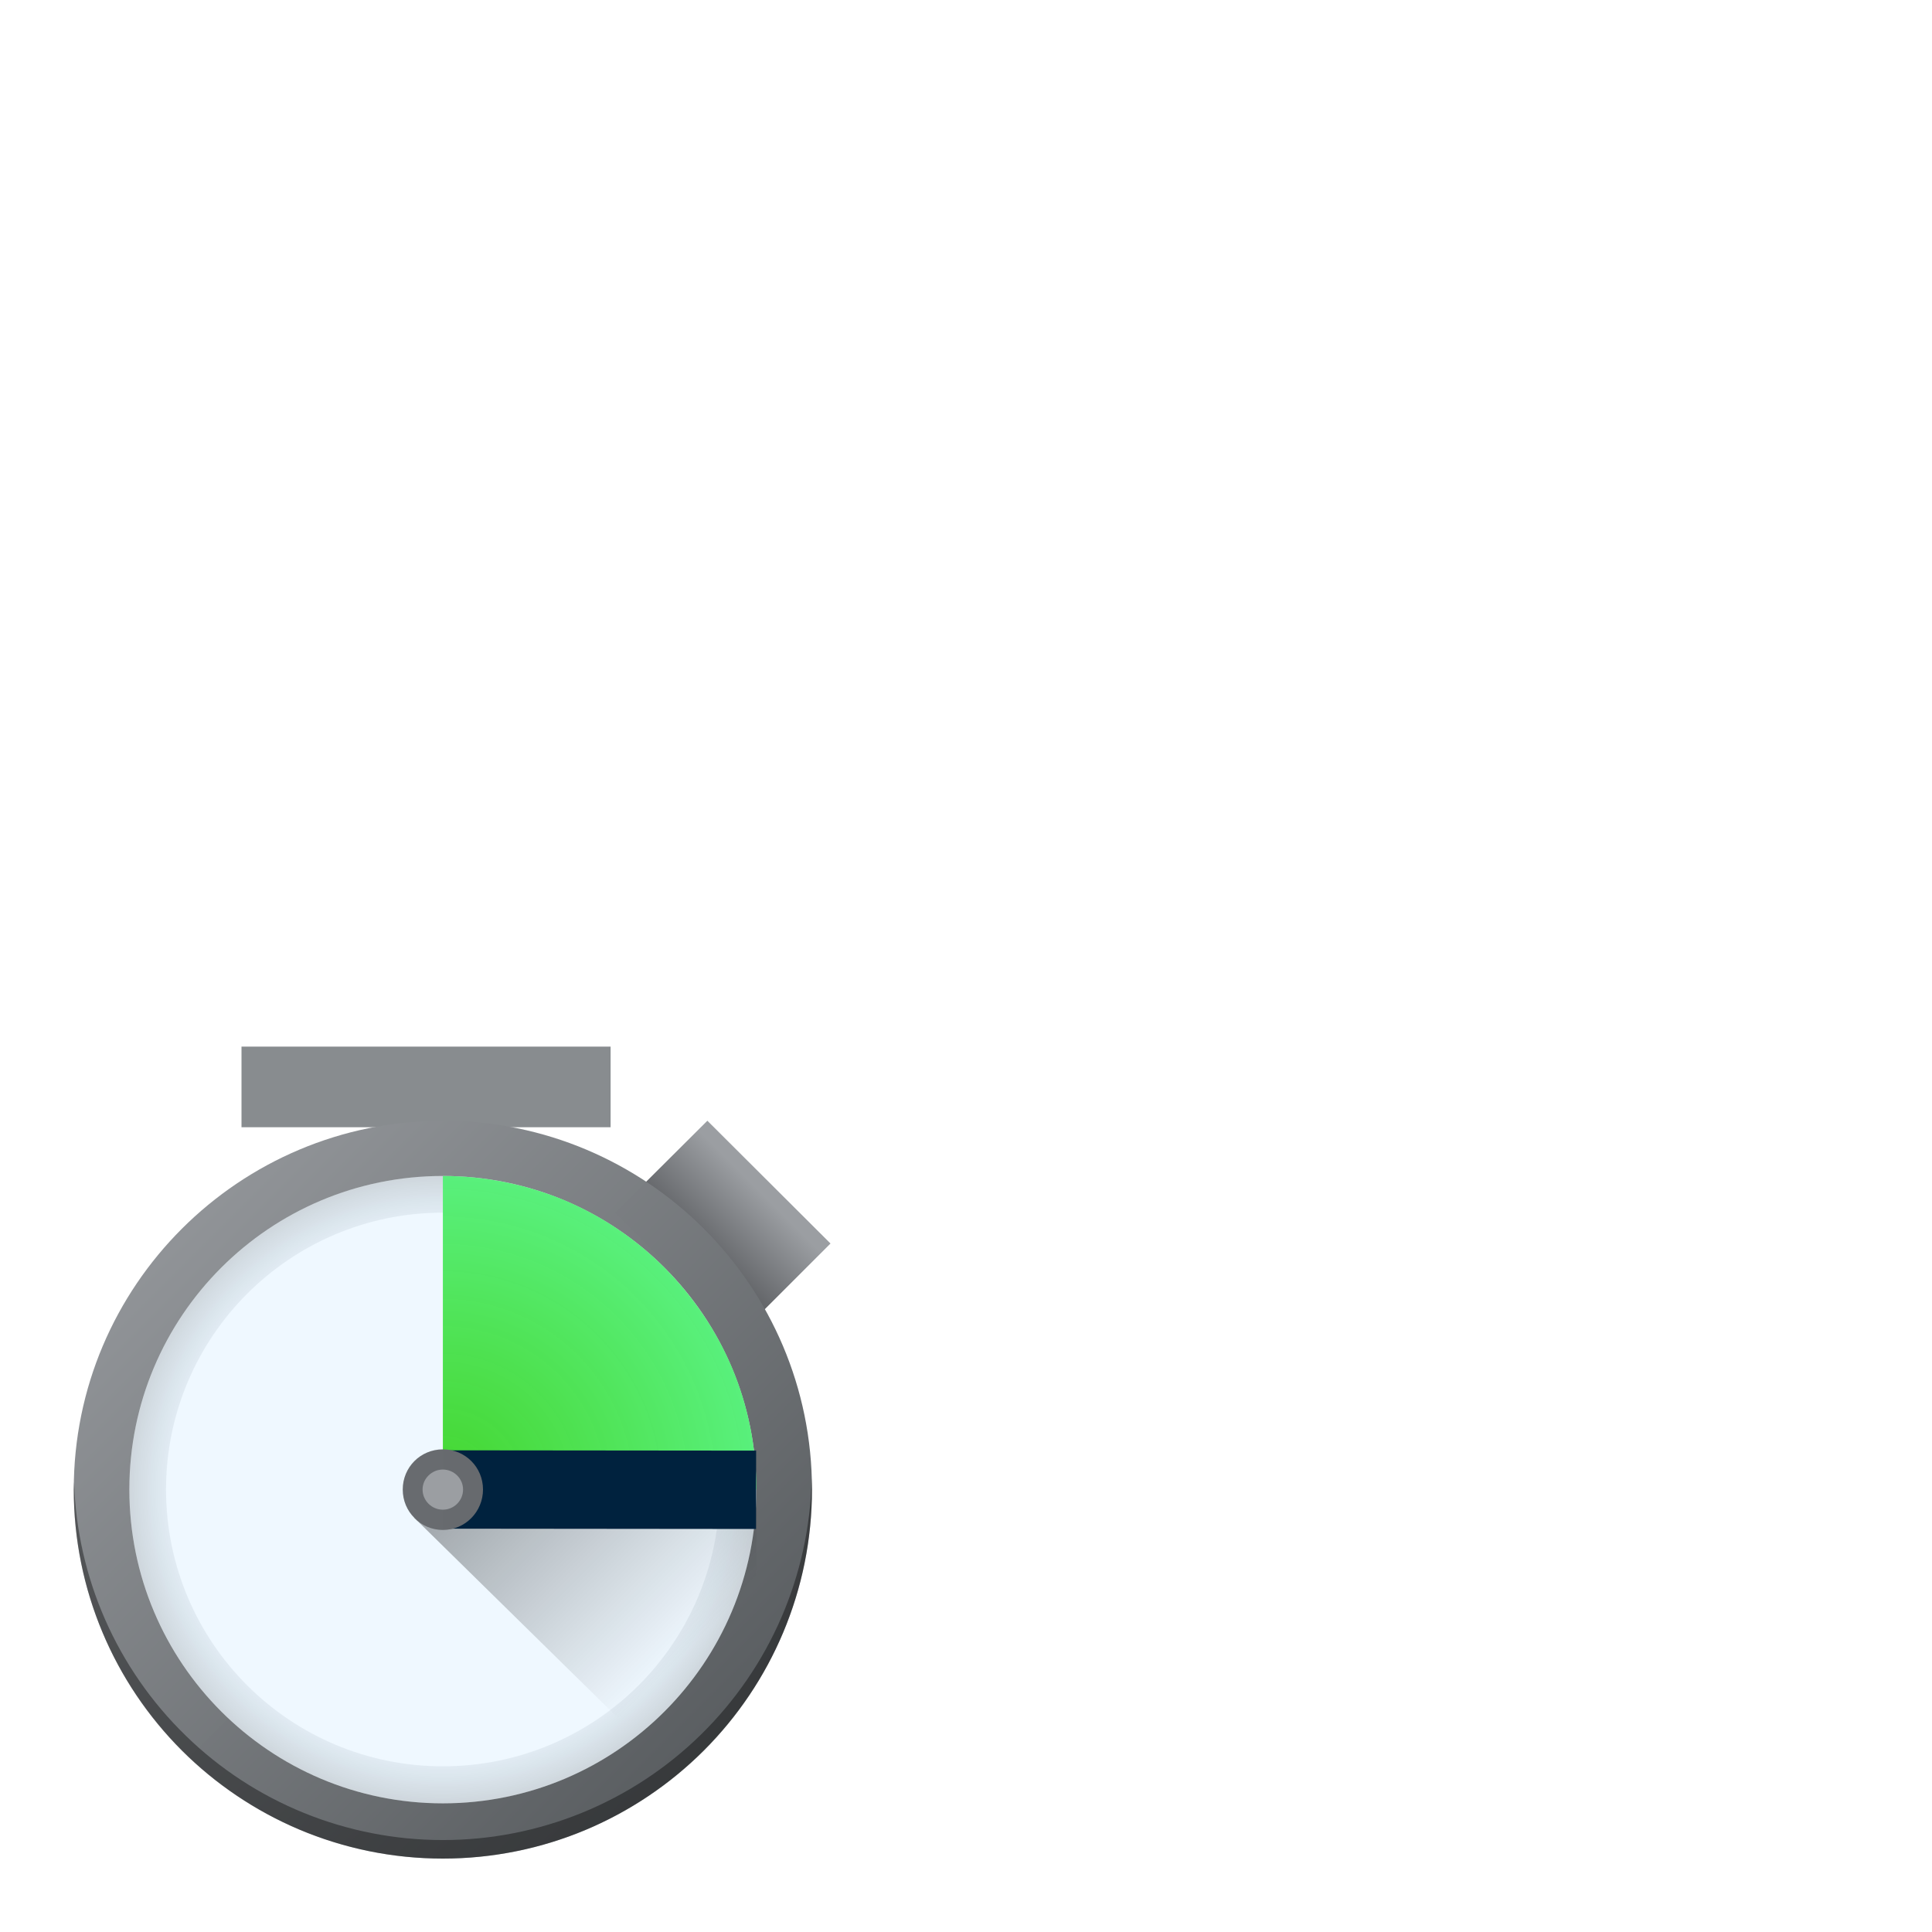
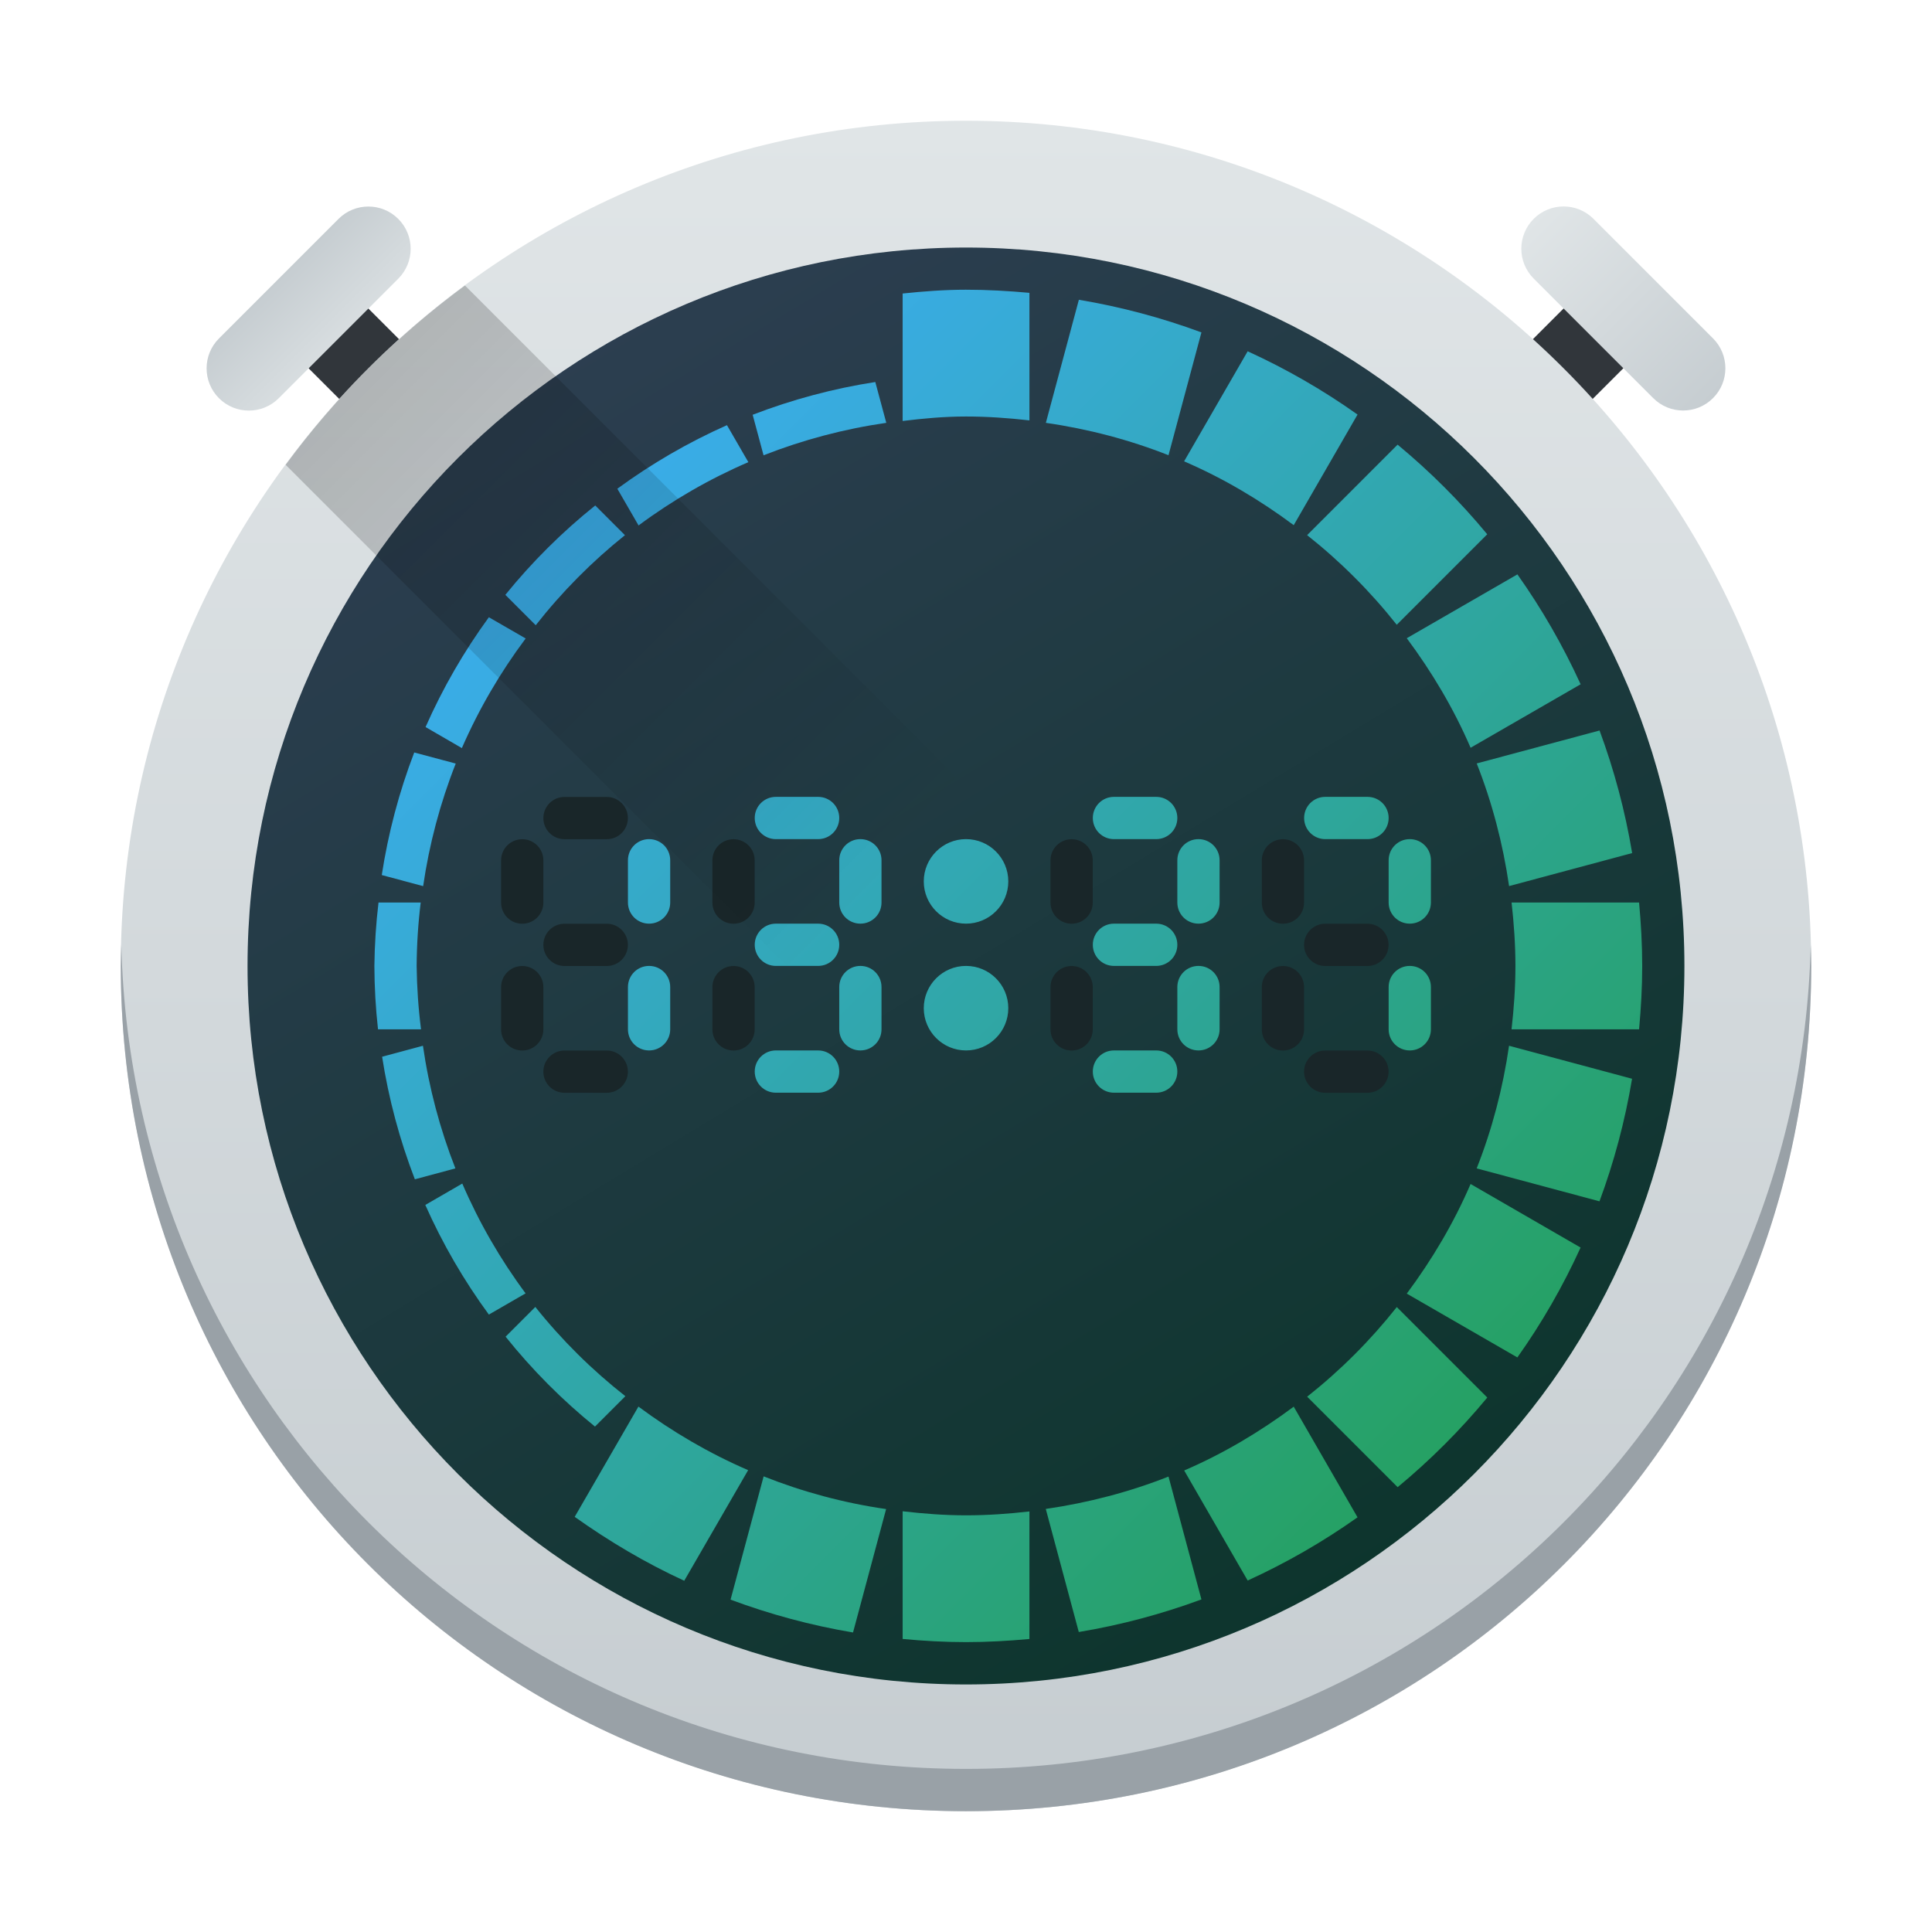
- <svg xmlns="http://www.w3.org/2000/svg" width="22px" height="22px" viewBox="0 0 22 22" version="1.1">
-   <defs>
-     <linearGradient id="linear0" gradientUnits="userSpaceOnUse" x1="210.198" y1="194.857" x2="210.198" y2="197.102" gradientTransform="matrix(0.661782,0.661782,-0.661782,0.661782,-1.500303,-254.4948)">
-       <stop offset="0" style="stop-color:rgb(60.784%,61.961%,63.529%);stop-opacity:1;" />
-       <stop offset="1" style="stop-color:rgb(10.196%,10.588%,11.765%);stop-opacity:1;" />
+ <svg xmlns="http://www.w3.org/2000/svg" xmlns:xlink="http://www.w3.org/1999/xlink" height="48" viewBox="0 0 48 48" width="48" version="1.1" id="svg49">
+   <defs id="defs53">
+     <linearGradient xlink:href="#linearGradient4303" id="linearGradient4982" y1="500.798" y2="503.798" x2="0" gradientUnits="userSpaceOnUse" />
+     <linearGradient id="linearGradient4303">
+       <stop style="stop-color:#c6cdd1" id="stop17" />
+       <stop offset="1" style="stop-color:#e0e5e7" id="stop19-6" />
    </linearGradient>
-     <linearGradient id="linear1" gradientUnits="userSpaceOnUse" x1="11.642" y1="11.642" x2="1.058" y2="1.058" gradientTransform="matrix(0.79414,0,0,0.79414,0,11.91931)">
-       <stop offset="0" style="stop-color:rgb(30.98%,32.549%,33.725%);stop-opacity:1;" />
-       <stop offset="1" style="stop-color:rgb(60.784%,61.961%,63.529%);stop-opacity:0.996;" />
+     <linearGradient xlink:href="#linearGradient4303" id="linearGradient4990" x1="411.571" x2="405.571" gradientUnits="userSpaceOnUse" />
+     <linearGradient xlink:href="#linearGradient4303" id="linearGradient4174-5" y1="543.798" y2="503.798" x2="0" gradientUnits="userSpaceOnUse" gradientTransform="translate(-817.1428)" />
+     <linearGradient xlink:href="#linearGradient4909" id="linearGradient4915" y1="509.548" x1="-398.634" y2="539.173" x2="-416.571" gradientUnits="userSpaceOnUse" />
+     <linearGradient id="linearGradient4909">
+       <stop style="stop-color:#2c3e50" id="stop12-3" />
+       <stop offset="1" style="stop-color:#0d352d" id="stop14-1" />
    </linearGradient>
-     <radialGradient id="radial0" gradientUnits="userSpaceOnUse" cx="24" cy="24" fx="24" fy="24" r="17" gradientTransform="matrix(0.210116,0,0,0.210116,0,11.91931)">
-       <stop offset="0" style="stop-color:rgb(0%,22.745%,40.784%);stop-opacity:0.005;" />
-       <stop offset="0.882" style="stop-color:rgb(0%,11.373%,20.392%);stop-opacity:0.059;" />
-       <stop offset="1" style="stop-color:rgb(0%,0%,0%);stop-opacity:0.136;" />
-     </radialGradient>
-     <linearGradient id="linear2" gradientUnits="userSpaceOnUse" x1="19" y1="19" x2="31" y2="31" gradientTransform="matrix(0.210116,0,0,0.210116,0.840465,12.75977)">
-       <stop offset="0" style="stop-color:rgb(0%,0%,0%);stop-opacity:0.367;" />
-       <stop offset="1" style="stop-color:rgb(0%,0%,0%);stop-opacity:0;" />
+     <linearGradient xlink:href="#linearGradient4918" id="linearGradient4924" y1="12.42" x1="9.268" y2="38.819" x2="35.667" gradientUnits="userSpaceOnUse" />
+     <linearGradient id="linearGradient4918">
+       <stop style="stop-color:#3daefd" id="stop7-7" />
+       <stop offset="1" style="stop-color:#24a058" id="stop9-5" />
    </linearGradient>
-     <radialGradient id="radial1" gradientUnits="userSpaceOnUse" cx="0" cy="0" fx="0" fy="0" r="1" gradientTransform="matrix(3.571974,0,0,3.571974,5.042787,16.96205)">
-       <stop offset="0" style="stop-color:rgb(23.922%,83.137%,14.51%);stop-opacity:0.955;" />
-       <stop offset="1" style="stop-color:rgb(34.902%,94.118%,48.627%);stop-opacity:1;" />
-     </radialGradient>
+     <linearGradient xlink:href="#linearGradient5032" id="linearGradient5038" y1="10" x1="10" y2="22" x2="22" gradientUnits="userSpaceOnUse" />
+     <linearGradient id="linearGradient5032">
+       <stop id="stop2-9" />
+       <stop offset="1" style="stop-opacity:0" id="stop4-6" />
+     </linearGradient>
  </defs>
-   <g id="surface115">
-     <path style=" stroke:none;fill-rule:nonzero;fill:url(#linear0);" d="M 8.055 12.762 L 9.457 14.16 L 8.406 15.211 L 7.004 13.809 Z M 8.055 12.762 " />
-     <path style=" stroke:none;fill-rule:nonzero;fill:rgb(53.333%,54.902%,56.078%);fill-opacity:0.996;" d="M 2.75 11.918 L 6.953 11.918 L 6.953 12.836 L 2.75 12.836 Z M 2.75 11.918 " />
-     <path style=" stroke:none;fill-rule:nonzero;fill:url(#linear1);" d="M 5.043 21.164 C 7.363 21.164 9.246 19.281 9.246 16.961 C 9.246 14.641 7.363 12.762 5.043 12.762 C 2.723 12.762 0.84 14.641 0.84 16.961 C 0.84 19.281 2.723 21.164 5.043 21.164 Z M 5.043 21.164 " />
-     <path style=" stroke:none;fill-rule:nonzero;fill:rgb(93.725%,97.255%,100%);fill-opacity:1;" d="M 5.043 20.535 C 7.016 20.535 8.613 18.934 8.613 16.961 C 8.613 14.988 7.016 13.391 5.043 13.391 C 3.07 13.391 1.473 14.988 1.473 16.961 C 1.473 18.934 3.07 20.535 5.043 20.535 Z M 5.043 20.535 " />
-     <path style=" stroke:none;fill-rule:nonzero;fill:url(#radial0);" d="M 5.043 13.391 C 3.07 13.391 1.473 14.988 1.473 16.961 C 1.473 18.934 3.07 20.535 5.043 20.535 C 7.016 20.535 8.613 18.934 8.613 16.961 C 8.613 14.988 7.016 13.391 5.043 13.391 Z M 5.043 13.809 C 6.785 13.809 8.195 15.223 8.195 16.961 C 8.195 18.703 6.785 20.113 5.043 20.113 C 3.301 20.113 1.891 18.703 1.891 16.961 C 1.891 15.223 3.301 13.809 5.043 13.809 Z M 5.043 13.809 " />
-     <path style=" stroke:none;fill-rule:nonzero;fill:rgb(0%,0%,0%);fill-opacity:0.389;" d="M 9.242 16.84 C 9.219 17.938 8.766 18.984 7.98 19.754 C 7.195 20.523 6.141 20.953 5.043 20.953 C 3.949 20.953 2.898 20.527 2.117 19.766 C 1.332 19.004 0.875 17.965 0.844 16.875 C 0.844 16.902 0.84 16.934 0.84 16.961 C 0.84 17.516 0.949 18.059 1.16 18.57 C 1.371 19.082 1.68 19.543 2.07 19.934 C 2.461 20.324 2.926 20.633 3.434 20.844 C 3.945 21.055 4.492 21.164 5.043 21.164 C 5.594 21.164 6.141 21.055 6.652 20.844 C 7.16 20.633 7.625 20.324 8.016 19.934 C 8.406 19.543 8.715 19.082 8.926 18.57 C 9.137 18.059 9.246 17.516 9.246 16.961 C 9.246 16.922 9.242 16.879 9.242 16.84 Z M 9.242 16.84 " />
-     <path style=" stroke:none;fill-rule:nonzero;fill:url(#linear2);" d="M 8.613 18.434 L 8.613 16.754 L 4.777 17.223 L 4.719 17.285 L 7.562 20.078 Z M 8.613 18.434 " />
-     <path style=" stroke:none;fill-rule:nonzero;fill:url(#radial1);" d="M 5.043 13.391 C 5.512 13.391 5.977 13.484 6.41 13.66 C 6.844 13.84 7.238 14.105 7.57 14.438 C 7.898 14.77 8.164 15.16 8.344 15.594 C 8.523 16.027 8.613 16.492 8.613 16.961 L 5.043 16.961 Z M 5.043 13.391 " />
-     <path style="fill-rule:nonzero;fill:rgb(13.725%,14.902%,16.078%);fill-opacity:1;stroke-width:0.515;stroke-linecap:butt;stroke-linejoin:miter;stroke:rgb(0%,13.333%,24.314%);stroke-opacity:1;stroke-miterlimit:4;" d="M 2.913 9.789 L 4.969 9.791 " transform="matrix(1.732668,0,0,1.732668,0,0.000000000000001776)" />
-     <path style=" stroke:none;fill-rule:nonzero;fill:rgb(40.784%,41.961%,43.529%);fill-opacity:0.996;" d="M 5.043 17.422 C 5.297 17.422 5.5 17.215 5.5 16.961 C 5.5 16.707 5.297 16.504 5.043 16.504 C 4.789 16.504 4.586 16.707 4.586 16.961 C 4.586 17.09 4.637 17.203 4.719 17.285 C 4.801 17.371 4.918 17.422 5.043 17.422 Z M 5.043 17.422 " />
-     <path style=" stroke:none;fill-rule:nonzero;fill:rgb(60.784%,61.961%,63.529%);fill-opacity:1;" d="M 5.043 17.191 C 5.168 17.191 5.273 17.09 5.273 16.961 C 5.273 16.836 5.168 16.734 5.043 16.734 C 4.918 16.734 4.812 16.836 4.812 16.961 C 4.812 17.09 4.918 17.191 5.043 17.191 Z M 5.043 17.191 " />
+   <linearGradient id="a" gradientTransform="matrix(2.551042,2.551042,-2.551042,2.551042,0.6825203,-1022.675)" gradientUnits="userSpaceOnUse" x1="210.011" x2="210.011" y1="194.344" y2="196.99">
+     <stop offset="0" stop-color="#9b9ea2" id="stop2" />
+     <stop offset="1" stop-color="#1a1b1e" id="stop4" />
+   </linearGradient>
+   <linearGradient id="b" gradientTransform="matrix(3.670786,0,0,3.670786,0.6157769,2.264855)" gradientUnits="userSpaceOnUse" x1="11.642" x2="1.058" y1="11.642" y2="1.058">
+     <stop offset="0" stop-color="#4f5356" id="stop7" />
+     <stop offset="1" stop-color="#9b9ea2" stop-opacity=".996" id="stop9" />
+   </linearGradient>
+   <radialGradient id="c" cx="23.498" cy="25.501" gradientUnits="userSpaceOnUse" r="15.5" gradientTransform="matrix(1.05,0,0,1.05,-0.75,-1.2)">
+     <stop offset="0" stop-color="#003a68" stop-opacity=".005" id="stop12" />
+     <stop offset=".882" stop-color="#001d34" stop-opacity=".059" id="stop14" />
+     <stop offset="1" stop-opacity=".136" id="stop16" />
+   </radialGradient>
+   <radialGradient id="d" cx="23.5" cy="25.499" gradientUnits="userSpaceOnUse" r="15.498" gradientTransform="matrix(1.05,0,0,1.05,-0.75,-1.2)">
+     <stop offset="0" stop-color="#3dd425" stop-opacity=".955" id="stop19" />
+     <stop offset="1" stop-color="#59f07c" id="stop21" />
+   </radialGradient>
+   <linearGradient id="e" gradientUnits="userSpaceOnUse" x1="22" x2="39" y1="25.5" y2="42.5" gradientTransform="matrix(1.05,0,0,1.05,-0.75,-1.2)">
+     <stop offset="0" id="stop24" />
+     <stop offset="1" stop-opacity="0" id="stop26" />
+   </linearGradient>
+   <g transform="matrix(1.049963,0,0,1.05,-404.984,-525.99)" id="g78">
+     <g transform="rotate(-45,408.5714,523.798)" id="g34">
+       <rect width="2" x="407.57" y="501.8" height="4" style="fill:#31363b;stroke-width:2;stroke-linecap:round;stroke-linejoin:round" id="rect30" />
+       <rect width="6" x="405.57" y="500.8" rx="1" height="2" style="fill:url(#linearGradient4982);stroke-width:2;stroke-linecap:round;stroke-linejoin:round" id="rect32" />
+     </g>
+     <g transform="rotate(45,408.5714,523.798)" id="g40">
+       <rect width="2" x="407.57" y="501.8" height="4" style="fill:#31363b;stroke-width:2;stroke-linecap:round;stroke-linejoin:round" id="rect36" />
+       <rect width="6" x="405.57" y="500.8" rx="1" height="2" style="fill:url(#linearGradient4990);stroke-width:2;stroke-linecap:round;stroke-linejoin:round" id="rect38" />
+     </g>
+     <rect width="40" x="-428.57" y="503.8" rx="20" height="40" style="fill:url(#linearGradient4174-5);stroke-width:2.8;stroke-opacity:0.55" transform="scale(-1,1)" id="rect42" />
+     <path style="fill:#99a1a7;stroke-width:2.8;stroke-opacity:0.55" d="m 388.583,523.298 c -0.004,0.167 -0.012,0.332 -0.012,0.5 0,11.08 8.92,20 20,20 11.08,0 20,-8.92 20,-20 0,-0.168 -0.008,-0.333 -0.012,-0.5 -0.264,10.847 -9.076,19.5 -19.988,19.5 -10.912,0 -19.724,-8.653 -19.988,-19.5 z" id="path44" />
+     <rect width="34" x="-425.57" y="506.8" rx="17" height="34" style="fill:url(#linearGradient4915);stroke-width:2.8;stroke-opacity:0.55" transform="scale(-1,1)" id="rect46" />
+     <path style="fill:url(#linearGradient4924);stroke-width:2.8;stroke-opacity:0.55" d="m 24,8 c -0.508,0 -1.006,0.038 -1.5,0.09 v 3.016 C 22.993,11.045 23.49,11 24,11 c 0.509,0 1.007,0.036 1.5,0.092 V 8.074 C 25.006,8.029 24.506,8 24,8 Z m 2.67,0.238 -0.781,2.912 c 1.01,0.146 1.983,0.403 2.902,0.766 L 29.57,9.01 C 28.641,8.666 27.673,8.406 26.67,8.238 Z m 3.994,1.219 -1.504,2.604 c 0.929,0.4 1.793,0.914 2.594,1.51 l 1.51,-2.617 C 32.45,10.376 31.581,9.876 30.664,9.457 Z m -8.811,0.727 c -0.992,0.154 -1.966,0.414 -2.902,0.775 l 0.258,0.959 c 0.935,-0.367 1.91,-0.625 2.904,-0.768 z m -3.51,1.021 c -0.916,0.407 -1.785,0.911 -2.594,1.504 l 0.502,0.869 c 0.805,-0.598 1.677,-1.101 2.598,-1.498 z m 15.869,0.461 -2.141,2.141 c 0.787,0.623 1.498,1.334 2.121,2.121 l 2.141,-2.141 c -0.639,-0.772 -1.349,-1.482 -2.121,-2.121 z m -18.986,1.439 c -0.783,0.627 -1.496,1.336 -2.127,2.115 l 0.719,0.719 c 0.619,-0.789 1.328,-1.504 2.111,-2.131 z m 21.82,1.631 -2.617,1.51 c 0.595,0.8 1.11,1.663 1.51,2.592 l 2.604,-1.502 C 38.124,16.419 37.624,15.55 37.047,14.736 Z M 12.709,15.75 c -0.591,0.81 -1.093,1.681 -1.498,2.598 l 0.859,0.498 c 0.401,-0.92 0.908,-1.79 1.51,-2.594 z m 26.281,2.68 -2.906,0.779 c 0.363,0.92 0.619,1.892 0.766,2.902 l 2.912,-0.781 c -0.167,-1.003 -0.428,-1.971 -0.771,-2.9 z m -28.047,0.52 c -0.359,0.937 -0.616,1.909 -0.768,2.9 l 0.979,0.262 c 0.144,-0.993 0.403,-1.967 0.771,-2.9 z M 19.5,20 c -0.277,0 -0.5,0.223 -0.5,0.5 0,0.277 0.223,0.5 0.5,0.5 h 1 C 20.777,21 21,20.777 21,20.5 21,20.223 20.777,20 20.5,20 Z m 8,0 c -0.277,0 -0.5,0.223 -0.5,0.5 0,0.277 0.223,0.5 0.5,0.5 h 1 C 28.777,21 29,20.777 29,20.5 29,20.223 28.777,20 28.5,20 Z m 5,0 c -0.277,0 -0.5,0.223 -0.5,0.5 0,0.277 0.223,0.5 0.5,0.5 h 1 C 33.777,21 34,20.777 34,20.5 34,20.223 33.777,20 33.5,20 Z m -16,1 C 16.223,21 16,21.223 16,21.5 v 1 c 0,0.277 0.223,0.5 0.5,0.5 0.277,0 0.5,-0.223 0.5,-0.5 v -1 C 17,21.223 16.777,21 16.5,21 Z m 5,0 C 21.223,21 21,21.223 21,21.5 v 1 c 0,0.277 0.223,0.5 0.5,0.5 0.277,0 0.5,-0.223 0.5,-0.5 v -1 C 22,21.223 21.777,21 21.5,21 Z m 2.5,0 a 1,1 0 0 0 -1,1 1,1 0 0 0 1,1 1,1 0 0 0 1,-1 1,1 0 0 0 -1,-1 z m 5.5,0 C 29.223,21 29,21.223 29,21.5 v 1 c 0,0.277 0.223,0.5 0.5,0.5 0.277,0 0.5,-0.223 0.5,-0.5 v -1 C 30,21.223 29.777,21 29.5,21 Z m 5,0 C 34.223,21 34,21.223 34,21.5 v 1 c 0,0.277 0.223,0.5 0.5,0.5 0.277,0 0.5,-0.223 0.5,-0.5 v -1 C 35,21.223 34.777,21 34.5,21 Z M 10.098,22.5 C 10.038,22.998 10.006,23.499 10,24 c 0.002,0.501 0.03,1.002 0.086,1.5 h 1.018 C 11.04,25.002 11.006,24.502 11,24 c 0.003,-0.501 0.035,-1.002 0.096,-1.5 z m 26.811,0 C 36.964,22.993 37,23.491 37,24 c 0,0.509 -0.036,1.007 -0.092,1.5 h 3.018 C 39.971,25.006 40,24.506 40,24 40,23.494 39.971,22.994 39.926,22.5 Z M 19.5,23 c -0.277,0 -0.5,0.223 -0.5,0.5 0,0.277 0.223,0.5 0.5,0.5 h 1 C 20.777,24 21,23.777 21,23.5 21,23.223 20.777,23 20.5,23 Z m 8,0 c -0.277,0 -0.5,0.223 -0.5,0.5 0,0.277 0.223,0.5 0.5,0.5 h 1 C 28.777,24 29,23.777 29,23.5 29,23.223 28.777,23 28.5,23 Z m -11,1 C 16.223,24 16,24.223 16,24.5 v 1 c 0,0.277 0.223,0.5 0.5,0.5 0.277,0 0.5,-0.223 0.5,-0.5 v -1 C 17,24.223 16.777,24 16.5,24 Z m 5,0 C 21.223,24 21,24.223 21,24.5 v 1 c 0,0.277 0.223,0.5 0.5,0.5 0.277,0 0.5,-0.223 0.5,-0.5 v -1 C 22,24.223 21.777,24 21.5,24 Z m 2.5,0 a 1,1 0 0 0 -1,1 1,1 0 0 0 1,1 1,1 0 0 0 1,-1 1,1 0 0 0 -1,-1 z m 5.5,0 C 29.223,24 29,24.223 29,24.5 v 1 c 0,0.277 0.223,0.5 0.5,0.5 0.277,0 0.5,-0.223 0.5,-0.5 v -1 C 30,24.223 29.777,24 29.5,24 Z m 5,0 C 34.223,24 34,24.223 34,24.5 v 1 c 0,0.277 0.223,0.5 0.5,0.5 0.277,0 0.5,-0.223 0.5,-0.5 v -1 C 35,24.223 34.777,24 34.5,24 Z m -23.35,1.889 -0.967,0.26 c 0.154,0.992 0.414,1.964 0.775,2.9 l 0.959,-0.258 c -0.367,-0.935 -0.625,-1.909 -0.768,-2.902 z m 25.699,0 c -0.146,1.01 -0.403,1.983 -0.766,2.902 l 2.906,0.779 c 0.344,-0.929 0.604,-1.898 0.771,-2.9 z M 19.5,26 c -0.277,0 -0.5,0.223 -0.5,0.5 0,0.277 0.223,0.5 0.5,0.5 h 1 C 20.777,27 21,26.777 21,26.5 21,26.223 20.777,26 20.5,26 Z m 8,0 c -0.277,0 -0.5,0.223 -0.5,0.5 0,0.277 0.223,0.5 0.5,0.5 h 1 C 28.777,27 29,26.777 29,26.5 29,26.223 28.777,26 28.5,26 Z m -15.42,3.15 -0.875,0.506 c 0.407,0.916 0.911,1.785 1.504,2.594 l 0.869,-0.502 c -0.598,-0.805 -1.101,-1.677 -1.498,-2.598 z m 23.859,0.01 c -0.4,0.929 -0.914,1.793 -1.51,2.594 l 2.617,1.51 c 0.578,-0.813 1.077,-1.682 1.496,-2.6 z m -22.131,2.91 -0.703,0.703 c 0.627,0.783 1.336,1.496 2.115,2.127 l 0.719,-0.719 C 15.15,33.562 14.435,32.854 13.809,32.07 Z m 20.385,0.002 c -0.623,0.787 -1.334,1.498 -2.121,2.121 l 2.141,2.141 c 0.772,-0.639 1.482,-1.349 2.121,-2.121 z m -17.945,2.355 -1.508,2.609 c 0.813,0.578 1.676,1.091 2.592,1.512 l 1.512,-2.617 c -0.928,-0.401 -1.795,-0.909 -2.596,-1.504 z m 15.506,0.002 c -0.8,0.595 -1.663,1.11 -2.592,1.51 l 1.502,2.604 c 0.917,-0.419 1.786,-0.919 2.6,-1.496 z m -12.543,1.648 -0.783,2.918 c 0.928,0.345 1.897,0.609 2.898,0.777 l 0.783,-2.92 C 21.099,36.706 20.13,36.443 19.211,36.078 Z m 9.58,0.006 c -0.92,0.363 -1.894,0.619 -2.904,0.766 l 0.781,2.912 c 1.003,-0.167 1.972,-0.428 2.902,-0.771 z M 22.5,36.904 v 3.021 C 22.994,39.972 23.494,40 24,40 c 0.506,0 1.006,-0.029 1.5,-0.074 V 36.908 C 25.007,36.964 24.509,37 24,37 23.491,37 22.993,36.961 22.5,36.904 Z" transform="translate(384.5714,499.798)" id="path48" />
+     <rect width="2" x="398.57" y="519.8" rx="0.5" height="1" style="fill:#192629;stroke-width:2;stroke-linecap:round;stroke-linejoin:round" id="rect50" />
+     <rect width="1" x="397.57" y="520.8" rx="0.5" height="2" ry="0.5" style="fill:#192629;stroke-width:2;stroke-linecap:round;stroke-linejoin:round" id="rect52" />
+     <rect width="1" x="397.57" y="523.8" rx="0.5" height="2" ry="0.5" style="fill:#192629;stroke-width:2;stroke-linecap:round;stroke-linejoin:round" id="rect54" />
+     <rect width="2" x="398.57" y="522.8" rx="0.5" height="1" style="fill:#192629;stroke-width:2;stroke-linecap:round;stroke-linejoin:round" id="rect56" />
+     <rect width="2" x="398.57" y="525.8" rx="0.5" height="1" style="fill:#192629;stroke-width:2;stroke-linecap:round;stroke-linejoin:round" id="rect58" />
+     <rect width="1" x="402.57" y="520.8" rx="0.5" height="2" ry="0.5" style="fill:#192629;stroke-width:2;stroke-linecap:round;stroke-linejoin:round" id="rect60" />
+     <rect width="1" x="402.57" y="523.8" rx="0.5" height="2" ry="0.5" style="fill:#192629;stroke-width:2;stroke-linecap:round;stroke-linejoin:round" id="rect62" />
+     <rect width="1" x="410.57" y="520.8" rx="0.5" height="2" ry="0.5" style="fill:#192629;stroke-width:2;stroke-linecap:round;stroke-linejoin:round" id="rect64" />
+     <rect width="1" x="410.57" y="523.8" rx="0.5" height="2" ry="0.5" style="fill:#192629;stroke-width:2;stroke-linecap:round;stroke-linejoin:round" id="rect66" />
+     <rect width="1" x="415.57" y="520.8" rx="0.5" height="2" ry="0.5" style="fill:#192629;stroke-width:2;stroke-linecap:round;stroke-linejoin:round" id="rect68" />
+     <rect width="1" x="415.57" y="523.8" rx="0.5" height="2" ry="0.5" style="fill:#192629;stroke-width:2;stroke-linecap:round;stroke-linejoin:round" id="rect70" />
+     <rect width="2" x="416.57" y="522.8" rx="0.5" height="1" style="fill:#192629;stroke-width:2;stroke-linecap:round;stroke-linejoin:round" id="rect72" />
+     <rect width="2" x="416.57" y="525.8" rx="0.5" height="1" style="fill:#192629;stroke-width:2;stroke-linecap:round;stroke-linejoin:round" id="rect74" />
+     <path style="opacity:0.2;fill:url(#linearGradient5038);stroke-width:2;stroke-linecap:round;stroke-linejoin:round" d="M 12.143,7.9 C 10.522,9.094 9.094,10.522 7.9,12.143 l 22.463,22.465 4.244,-4.244 z" transform="translate(384.5714,499.798)" id="path76" />
  </g>
</svg>
